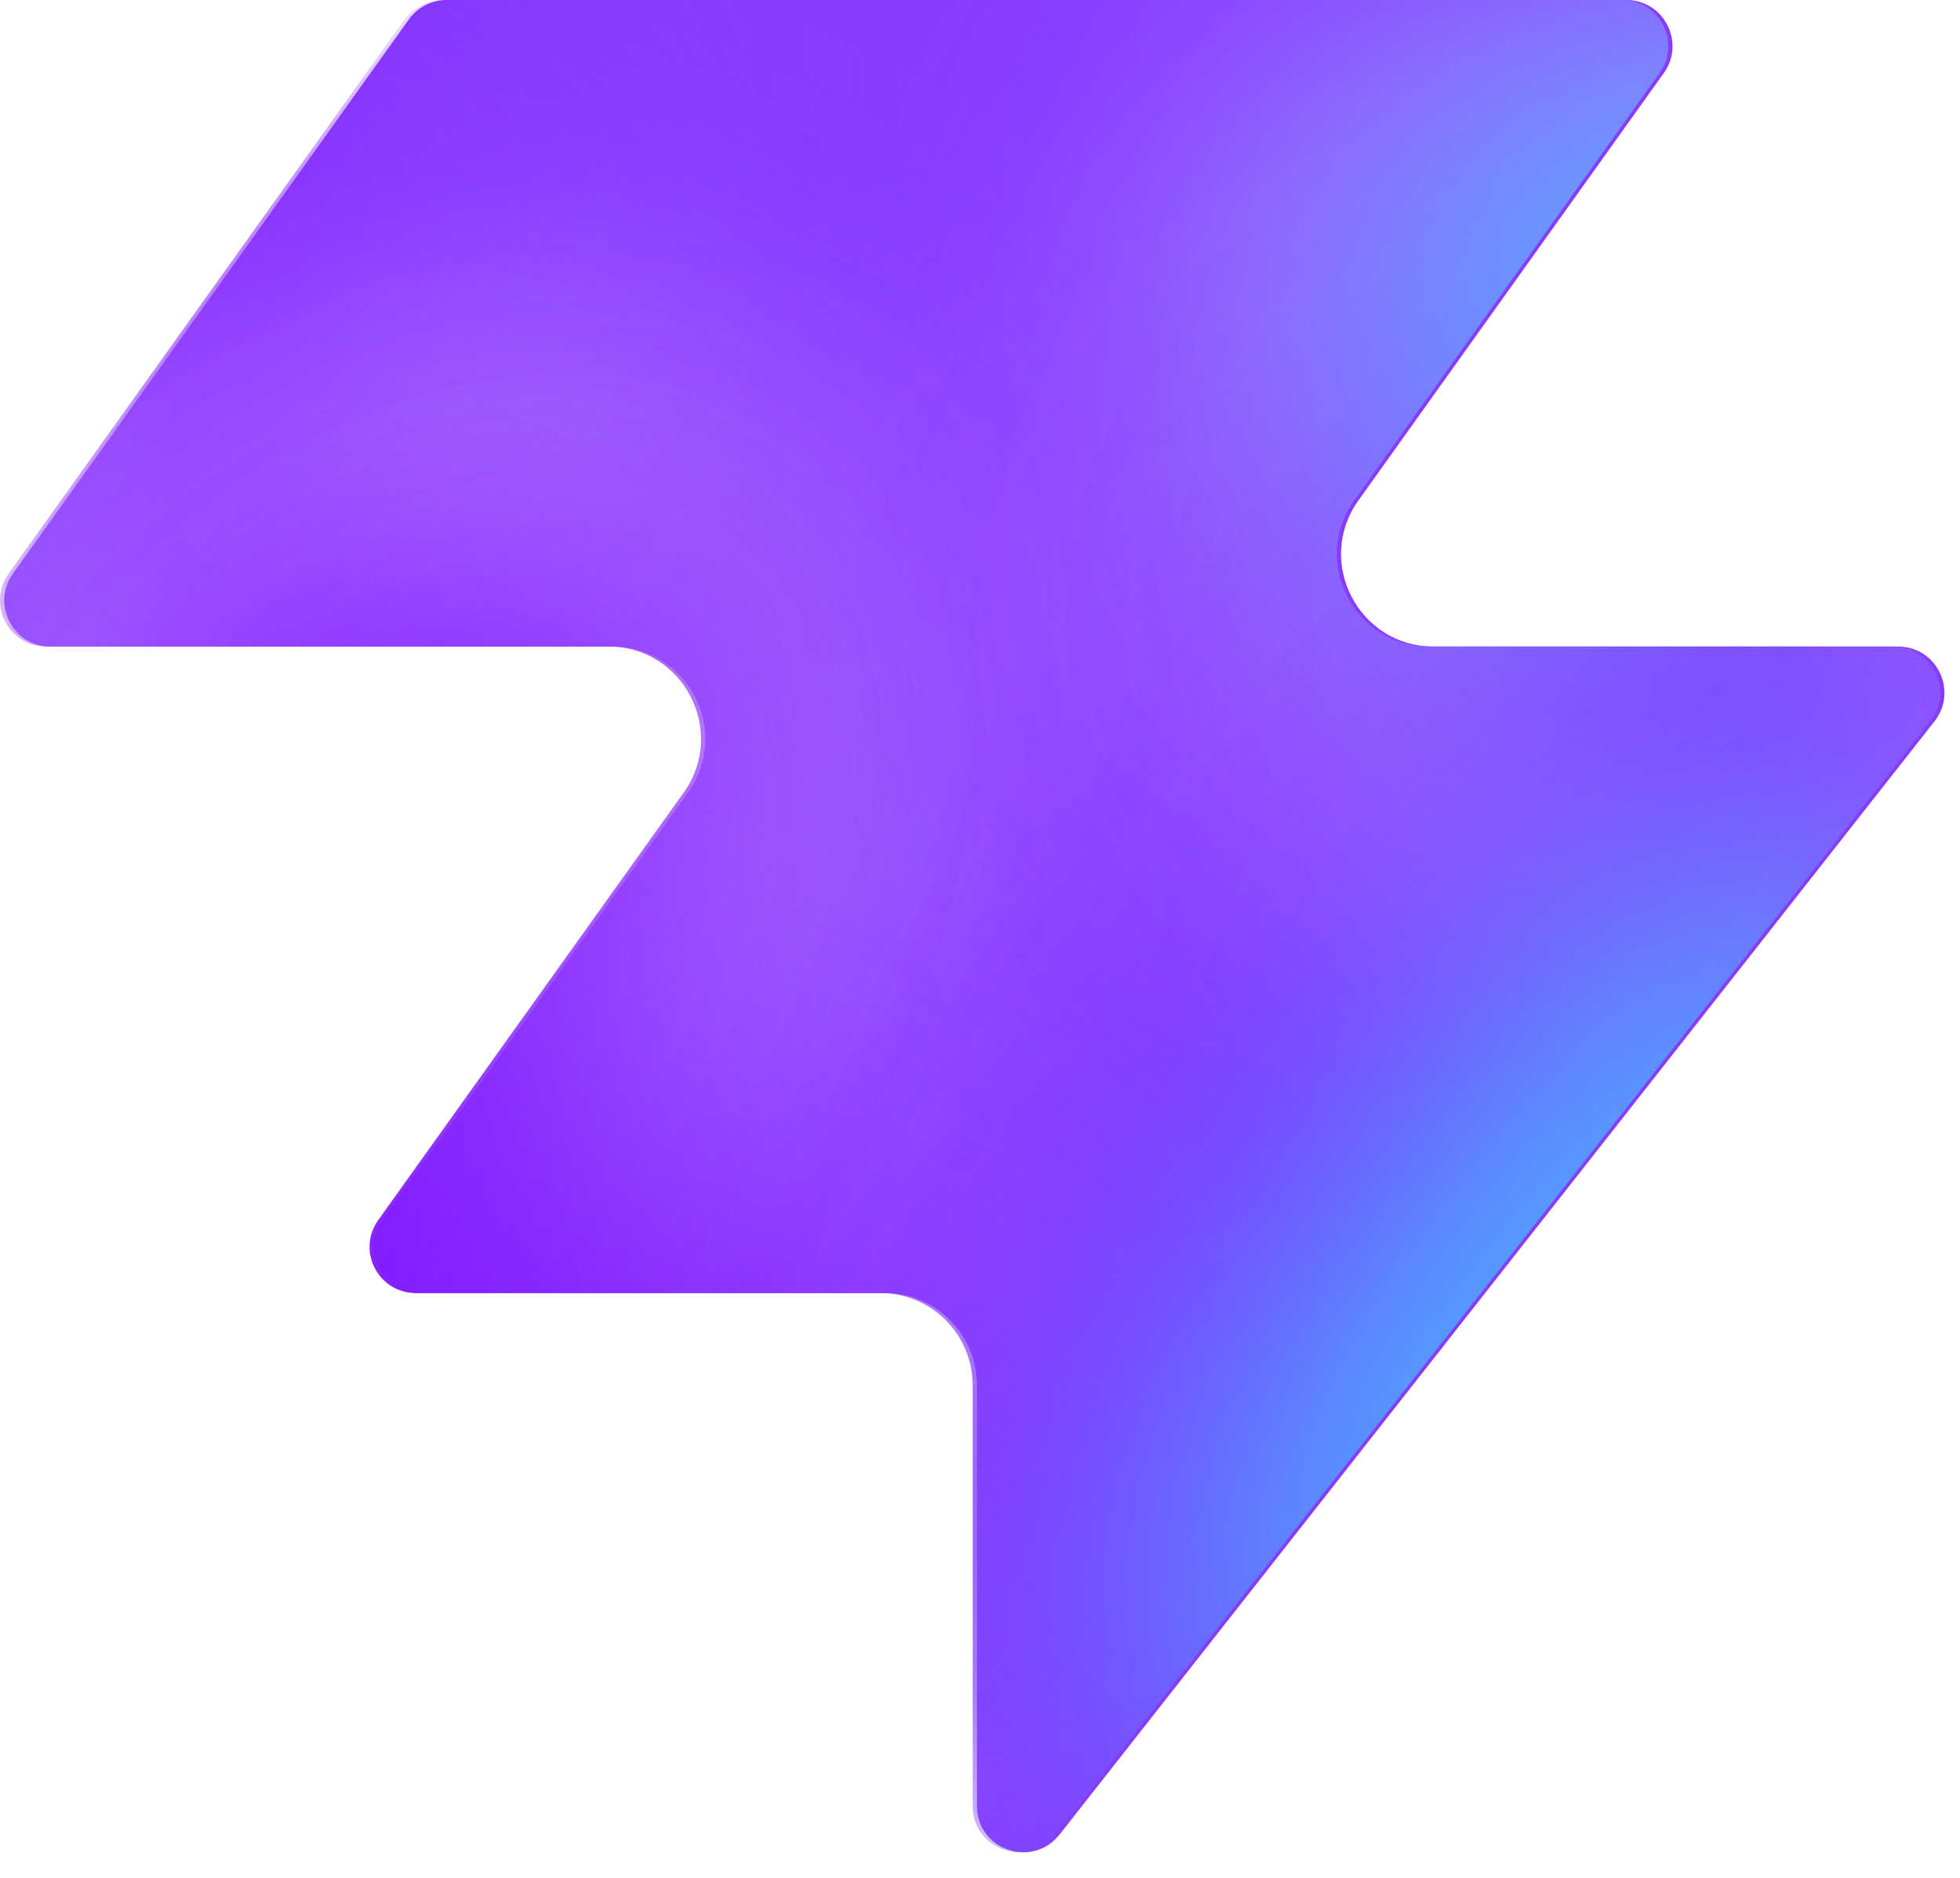
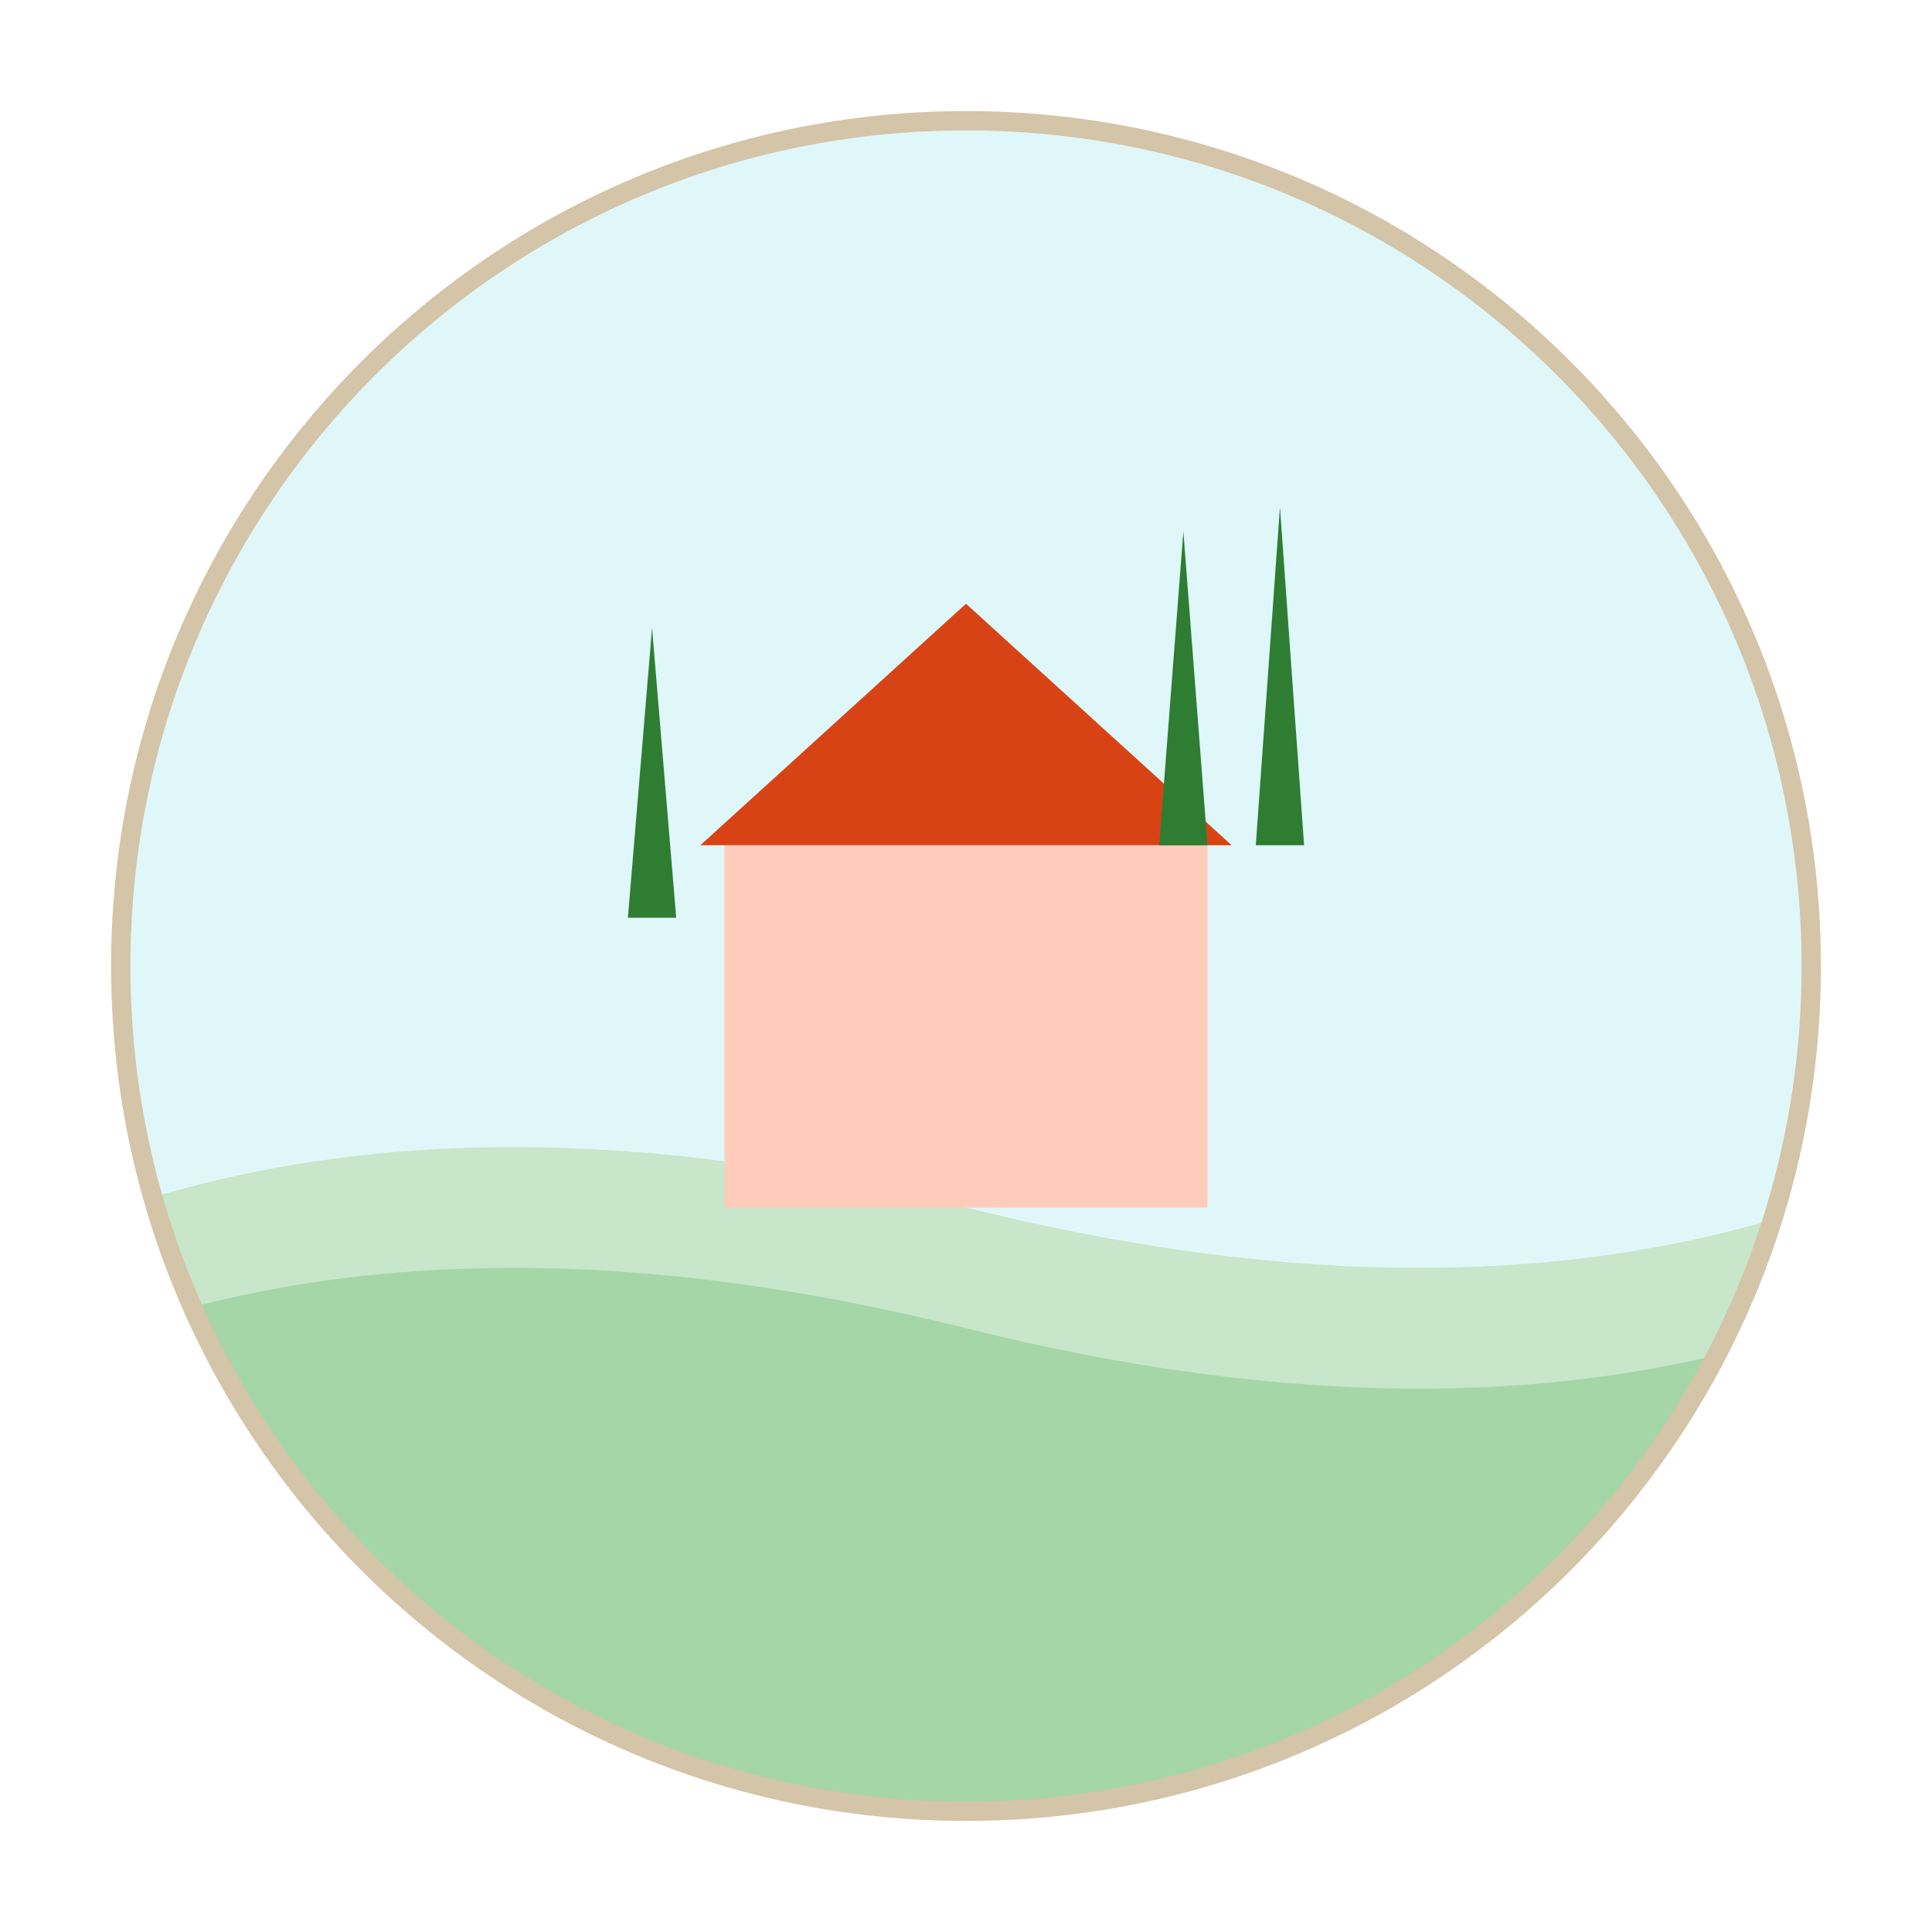
- <svg xmlns="http://www.w3.org/2000/svg" width="48" height="46" fill="none" viewBox="0 0 48 46">
-   <path fill="#863bff" d="M25.946 44.938c-.664.845-2.021.375-2.021-.698V33.937a2.26 2.26 0 0 0-2.262-2.262H10.287c-.92 0-1.456-1.04-.92-1.788l7.48-10.471c1.07-1.497 0-3.578-1.842-3.578H1.237c-.92 0-1.456-1.04-.92-1.788L10.013.474c.214-.297.556-.474.92-.474h28.894c.92 0 1.456 1.04.92 1.788l-7.48 10.471c-1.07 1.498 0 3.579 1.842 3.579h11.377c.943 0 1.473 1.088.89 1.83L25.947 44.94z" style="fill:#863bff;fill:color(display-p3 .525 .23 1);fill-opacity:1" />
-   <mask id="a" width="48" height="46" x="0" y="0" maskUnits="userSpaceOnUse" style="mask-type:alpha">
-     <path fill="#000" d="M25.842 44.938c-.664.844-2.021.375-2.021-.698V33.937a2.26 2.26 0 0 0-2.262-2.262H10.183c-.92 0-1.456-1.04-.92-1.788l7.48-10.471c1.07-1.498 0-3.579-1.842-3.579H1.133c-.92 0-1.456-1.04-.92-1.787L9.91.473c.214-.297.556-.474.92-.474h28.894c.92 0 1.456 1.04.92 1.788l-7.48 10.471c-1.07 1.498 0 3.578 1.842 3.578h11.377c.943 0 1.473 1.088.89 1.832L25.843 44.94z" style="fill:#000;fill-opacity:1" />
-   </mask>
-   <g mask="url(#a)">
-     <g filter="url(#b)">
-       <ellipse cx="5.508" cy="14.704" fill="#ede6ff" rx="5.508" ry="14.704" style="fill:#ede6ff;fill:color(display-p3 .927 .903 1);fill-opacity:1" transform="matrix(.00324 1 1 -.00324 -4.47 31.516)" />
-     </g>
-     <g filter="url(#c)">
-       <ellipse cx="10.399" cy="29.851" fill="#ede6ff" rx="10.399" ry="29.851" style="fill:#ede6ff;fill:color(display-p3 .927 .903 1);fill-opacity:1" transform="matrix(.00324 1 1 -.00324 -39.328 7.883)" />
-     </g>
-     <g filter="url(#d)">
-       <ellipse cx="5.508" cy="30.487" fill="#7e14ff" rx="5.508" ry="30.487" style="fill:#7e14ff;fill:color(display-p3 .492 .077 1);fill-opacity:1" transform="rotate(89.814 -25.913 -14.639)scale(1 -1)" />
-     </g>
-     <g filter="url(#e)">
-       <ellipse cx="5.508" cy="30.599" fill="#7e14ff" rx="5.508" ry="30.599" style="fill:#7e14ff;fill:color(display-p3 .492 .077 1);fill-opacity:1" transform="rotate(89.814 -32.644 -3.334)scale(1 -1)" />
-     </g>
-     <g filter="url(#f)">
-       <ellipse cx="5.508" cy="30.599" fill="#7e14ff" rx="5.508" ry="30.599" style="fill:#7e14ff;fill:color(display-p3 .492 .077 1);fill-opacity:1" transform="matrix(.00324 1 1 -.00324 -34.34 30.47)" />
-     </g>
-     <g filter="url(#g)">
-       <ellipse cx="14.072" cy="22.078" fill="#ede6ff" rx="14.072" ry="22.078" style="fill:#ede6ff;fill:color(display-p3 .927 .903 1);fill-opacity:1" transform="rotate(93.35 24.506 48.493)scale(-1 1)" />
-     </g>
-     <g filter="url(#h)">
-       <ellipse cx="3.47" cy="21.501" fill="#7e14ff" rx="3.47" ry="21.501" style="fill:#7e14ff;fill:color(display-p3 .492 .077 1);fill-opacity:1" transform="rotate(89.009 28.708 47.59)scale(-1 1)" />
-     </g>
-     <g filter="url(#i)">
-       <ellipse cx="3.47" cy="21.501" fill="#7e14ff" rx="3.47" ry="21.501" style="fill:#7e14ff;fill:color(display-p3 .492 .077 1);fill-opacity:1" transform="rotate(89.009 28.708 47.59)scale(-1 1)" />
-     </g>
-     <g filter="url(#j)">
-       <ellipse cx=".387" cy="8.972" fill="#7e14ff" rx="4.407" ry="29.108" style="fill:#7e14ff;fill:color(display-p3 .492 .077 1);fill-opacity:1" transform="rotate(39.51 .387 8.972)" />
-     </g>
-     <g filter="url(#k)">
-       <ellipse cx="47.523" cy="-6.092" fill="#7e14ff" rx="4.407" ry="29.108" style="fill:#7e14ff;fill:color(display-p3 .492 .077 1);fill-opacity:1" transform="rotate(37.892 47.523 -6.092)" />
-     </g>
-     <g filter="url(#l)">
-       <ellipse cx="41.412" cy="6.333" fill="#47bfff" rx="5.971" ry="9.665" style="fill:#47bfff;fill:color(display-p3 .28 .748 1);fill-opacity:1" transform="rotate(37.892 41.412 6.333)" />
-     </g>
-     <g filter="url(#m)">
-       <ellipse cx="-1.879" cy="38.332" fill="#7e14ff" rx="4.407" ry="29.108" style="fill:#7e14ff;fill:color(display-p3 .492 .077 1);fill-opacity:1" transform="rotate(37.892 -1.88 38.332)" />
-     </g>
-     <g filter="url(#n)">
-       <ellipse cx="-1.879" cy="38.332" fill="#7e14ff" rx="4.407" ry="29.108" style="fill:#7e14ff;fill:color(display-p3 .492 .077 1);fill-opacity:1" transform="rotate(37.892 -1.88 38.332)" />
-     </g>
-     <g filter="url(#o)">
-       <ellipse cx="35.651" cy="29.907" fill="#7e14ff" rx="4.407" ry="29.108" style="fill:#7e14ff;fill:color(display-p3 .492 .077 1);fill-opacity:1" transform="rotate(37.892 35.651 29.907)" />
-     </g>
-     <g filter="url(#p)">
-       <ellipse cx="38.418" cy="32.4" fill="#47bfff" rx="5.971" ry="15.297" style="fill:#47bfff;fill:color(display-p3 .28 .748 1);fill-opacity:1" transform="rotate(37.892 38.418 32.4)" />
-     </g>
+ <svg xmlns="http://www.w3.org/2000/svg" width="800" height="800" viewBox="0 0 800 800">
+   <defs>
+     <clipPath id="circleView">
+       <circle cx="400" cy="400" r="350" />
+     </clipPath>
+   </defs>
+   <g clip-path="url(#circleView)">
+     <rect x="50" y="50" width="700" height="700" fill="#e0f7fa" />
+     <path d="M50,500 Q200,450 400,500 T750,500 V750 H50 Z" fill="#c8e6c9" />
+     <path d="M50,550 Q200,500 400,550 T750,550 V750 H50 Z" fill="#a5d6a7" />
+     <rect x="300" y="350" width="200" height="150" fill="#ffccbc" />
+     <path d="M290,350 L400,250 L510,350 Z" fill="#d84315" />
+     <path d="M480,350 L490,220 L500,350 Z" fill="#2e7d32" />
+     <path d="M520,350 L530,210 L540,350 Z" fill="#2e7d32" />
+     <path d="M260,380 L270,260 L280,380 Z" fill="#2e7d32" />
  </g>
-   <defs>
-     <filter id="b" width="60.045" height="41.654" x="-19.77" y="16.149" color-interpolation-filters="sRGB" filterUnits="userSpaceOnUse">
-       <feFlood flood-opacity="0" result="BackgroundImageFix" />
-       <feBlend in="SourceGraphic" in2="BackgroundImageFix" result="shape" />
-       <feGaussianBlur result="effect1_foregroundBlur_2002_17158" stdDeviation="7.659" />
-     </filter>
-     <filter id="c" width="90.34" height="51.437" x="-54.613" y="-7.533" color-interpolation-filters="sRGB" filterUnits="userSpaceOnUse">
-       <feFlood flood-opacity="0" result="BackgroundImageFix" />
-       <feBlend in="SourceGraphic" in2="BackgroundImageFix" result="shape" />
-       <feGaussianBlur result="effect1_foregroundBlur_2002_17158" stdDeviation="7.659" />
-     </filter>
-     <filter id="d" width="79.355" height="29.4" x="-49.64" y="2.03" color-interpolation-filters="sRGB" filterUnits="userSpaceOnUse">
-       <feFlood flood-opacity="0" result="BackgroundImageFix" />
-       <feBlend in="SourceGraphic" in2="BackgroundImageFix" result="shape" />
-       <feGaussianBlur result="effect1_foregroundBlur_2002_17158" stdDeviation="4.596" />
-     </filter>
-     <filter id="e" width="79.579" height="29.4" x="-45.045" y="20.029" color-interpolation-filters="sRGB" filterUnits="userSpaceOnUse">
-       <feFlood flood-opacity="0" result="BackgroundImageFix" />
-       <feBlend in="SourceGraphic" in2="BackgroundImageFix" result="shape" />
-       <feGaussianBlur result="effect1_foregroundBlur_2002_17158" stdDeviation="4.596" />
-     </filter>
-     <filter id="f" width="79.579" height="29.4" x="-43.513" y="21.178" color-interpolation-filters="sRGB" filterUnits="userSpaceOnUse">
-       <feFlood flood-opacity="0" result="BackgroundImageFix" />
-       <feBlend in="SourceGraphic" in2="BackgroundImageFix" result="shape" />
-       <feGaussianBlur result="effect1_foregroundBlur_2002_17158" stdDeviation="4.596" />
-     </filter>
-     <filter id="g" width="74.749" height="58.852" x="15.756" y="-17.901" color-interpolation-filters="sRGB" filterUnits="userSpaceOnUse">
-       <feFlood flood-opacity="0" result="BackgroundImageFix" />
-       <feBlend in="SourceGraphic" in2="BackgroundImageFix" result="shape" />
-       <feGaussianBlur result="effect1_foregroundBlur_2002_17158" stdDeviation="7.659" />
-     </filter>
-     <filter id="h" width="61.377" height="25.362" x="23.548" y="2.284" color-interpolation-filters="sRGB" filterUnits="userSpaceOnUse">
-       <feFlood flood-opacity="0" result="BackgroundImageFix" />
-       <feBlend in="SourceGraphic" in2="BackgroundImageFix" result="shape" />
-       <feGaussianBlur result="effect1_foregroundBlur_2002_17158" stdDeviation="4.596" />
-     </filter>
-     <filter id="i" width="61.377" height="25.362" x="23.548" y="2.284" color-interpolation-filters="sRGB" filterUnits="userSpaceOnUse">
-       <feFlood flood-opacity="0" result="BackgroundImageFix" />
-       <feBlend in="SourceGraphic" in2="BackgroundImageFix" result="shape" />
-       <feGaussianBlur result="effect1_foregroundBlur_2002_17158" stdDeviation="4.596" />
-     </filter>
-     <filter id="j" width="56.045" height="63.649" x="-27.636" y="-22.853" color-interpolation-filters="sRGB" filterUnits="userSpaceOnUse">
-       <feFlood flood-opacity="0" result="BackgroundImageFix" />
-       <feBlend in="SourceGraphic" in2="BackgroundImageFix" result="shape" />
-       <feGaussianBlur result="effect1_foregroundBlur_2002_17158" stdDeviation="4.596" />
-     </filter>
-     <filter id="k" width="54.814" height="64.646" x="20.116" y="-38.415" color-interpolation-filters="sRGB" filterUnits="userSpaceOnUse">
-       <feFlood flood-opacity="0" result="BackgroundImageFix" />
-       <feBlend in="SourceGraphic" in2="BackgroundImageFix" result="shape" />
-       <feGaussianBlur result="effect1_foregroundBlur_2002_17158" stdDeviation="4.596" />
-     </filter>
-     <filter id="l" width="33.541" height="35.313" x="24.641" y="-11.323" color-interpolation-filters="sRGB" filterUnits="userSpaceOnUse">
-       <feFlood flood-opacity="0" result="BackgroundImageFix" />
-       <feBlend in="SourceGraphic" in2="BackgroundImageFix" result="shape" />
-       <feGaussianBlur result="effect1_foregroundBlur_2002_17158" stdDeviation="4.596" />
-     </filter>
-     <filter id="m" width="54.814" height="64.646" x="-29.286" y="6.009" color-interpolation-filters="sRGB" filterUnits="userSpaceOnUse">
-       <feFlood flood-opacity="0" result="BackgroundImageFix" />
-       <feBlend in="SourceGraphic" in2="BackgroundImageFix" result="shape" />
-       <feGaussianBlur result="effect1_foregroundBlur_2002_17158" stdDeviation="4.596" />
-     </filter>
-     <filter id="n" width="54.814" height="64.646" x="-29.286" y="6.009" color-interpolation-filters="sRGB" filterUnits="userSpaceOnUse">
-       <feFlood flood-opacity="0" result="BackgroundImageFix" />
-       <feBlend in="SourceGraphic" in2="BackgroundImageFix" result="shape" />
-       <feGaussianBlur result="effect1_foregroundBlur_2002_17158" stdDeviation="4.596" />
-     </filter>
-     <filter id="o" width="54.814" height="64.646" x="8.244" y="-2.416" color-interpolation-filters="sRGB" filterUnits="userSpaceOnUse">
-       <feFlood flood-opacity="0" result="BackgroundImageFix" />
-       <feBlend in="SourceGraphic" in2="BackgroundImageFix" result="shape" />
-       <feGaussianBlur result="effect1_foregroundBlur_2002_17158" stdDeviation="4.596" />
-     </filter>
-     <filter id="p" width="39.409" height="43.623" x="18.713" y="10.588" color-interpolation-filters="sRGB" filterUnits="userSpaceOnUse">
-       <feFlood flood-opacity="0" result="BackgroundImageFix" />
-       <feBlend in="SourceGraphic" in2="BackgroundImageFix" result="shape" />
-       <feGaussianBlur result="effect1_foregroundBlur_2002_17158" stdDeviation="4.596" />
-     </filter>
-   </defs>
+   <circle cx="400" cy="400" r="350" fill="none" stroke="#d4c4a8" stroke-width="8" />
</svg>
